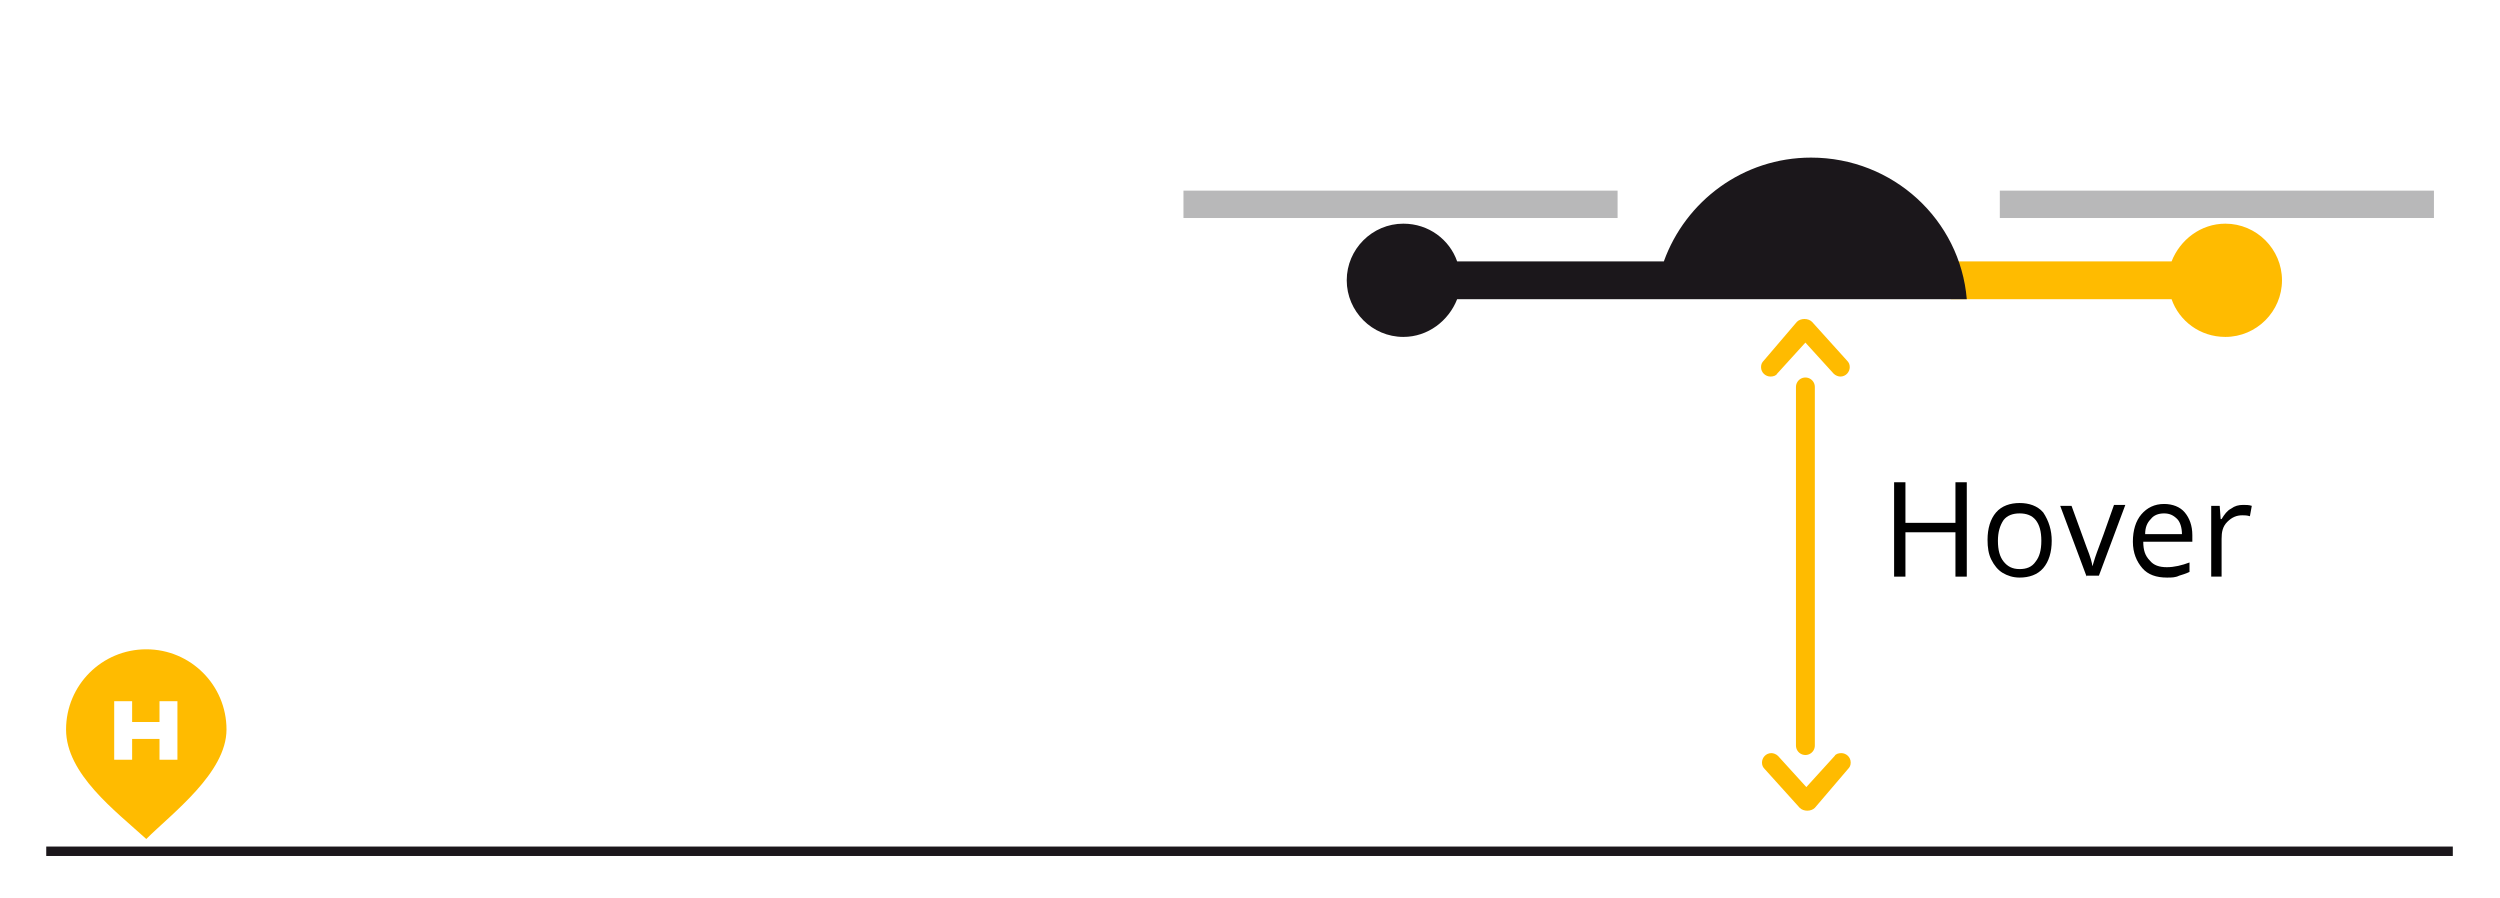
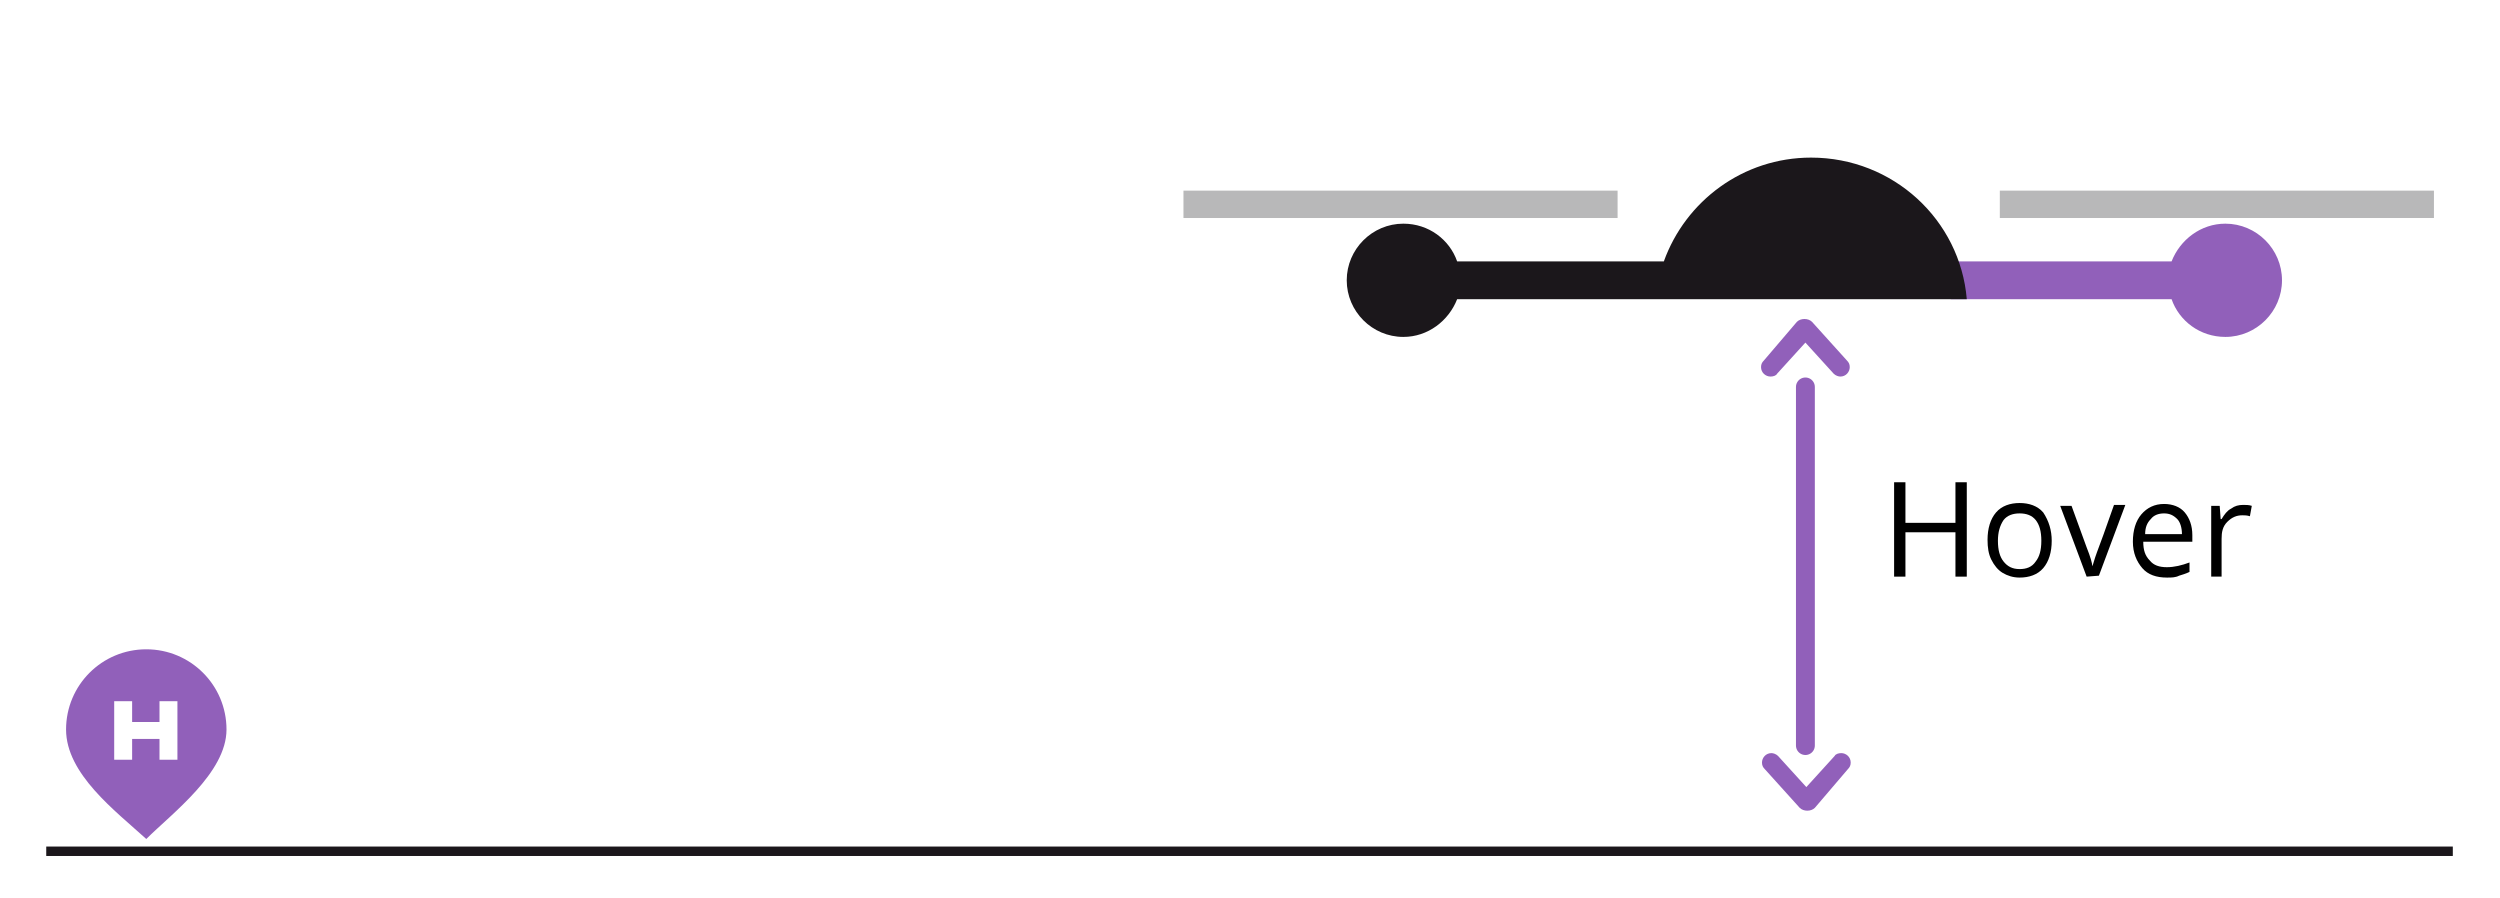
- <svg xmlns="http://www.w3.org/2000/svg" version="1.1" id="Ebene_1" x="0px" y="0px" viewBox="-9 23.6 264.9 95.1" style="enable-background:new -9 23.6 264.9 95.1;" xml:space="preserve">
+ <svg xmlns="http://www.w3.org/2000/svg" version="1.1" id="Ebene_1" x="0px" y="0px" viewBox="0 0 264.9 95.1" style="enable-background:new 0 0 264.9 95.1;" xml:space="preserve">
  <style type="text/css">
- 	.st0{fill:#FFBB00;}
+ 	.st0{fill:#9160BA;}
	.st1{fill:#1B171B;}
	.st2{fill:#B8B8B9;}
	.st3{fill:none;}
	.st4{enable-background:new    ;}
- 	.st5{fill:none;stroke:#FFBB00;stroke-width:2;stroke-linecap:round;stroke-miterlimit:10;}
+ 	.st5{fill:none;stroke:#9160BA;stroke-width:2;stroke-linecap:round;stroke-miterlimit:10;}
	.st6{fill:none;stroke:#1B171B;stroke-miterlimit:10;}
</style>
  <g>
    <g>
      <g>
        <g>
-           <path class="st0" d="M226.8,47.3c-2.6,0-4.8,1.7-5.7,4h-23.4v4h23.4c0.8,2.3,3,4,5.7,4c3.3,0,6-2.7,6-6      C232.8,50,230.1,47.3,226.8,47.3z" />
-           <path class="st1" d="M182.9,40.3c-7.2,0-13.3,4.6-15.6,11h-21.9c-0.8-2.3-3-4-5.7-4c-3.3,0-6,2.7-6,6s2.7,6,6,6      c2.6,0,4.8-1.7,5.7-4h21h31.8h1.2C198.7,46.9,191.6,40.3,182.9,40.3z" />
+           <path class="st0" d="M235.8,23.7c-2.6,0-4.8,1.7-5.7,4h-23.4v4h23.4c0.8,2.3,3,4,5.7,4c3.3,0,6-2.7,6-6S239.1,23.7,235.8,23.7z" />
+           <path class="st1" d="M191.9,16.7c-7.2,0-13.3,4.6-15.6,11h-21.9c-0.8-2.3-3-4-5.7-4c-3.3,0-6,2.7-6,6s2.7,6,6,6      c2.6,0,4.8-1.7,5.7-4h21h31.8h1.2C207.7,23.3,200.6,16.7,191.9,16.7z" />
        </g>
-         <rect x="116.4" y="43.8" class="st2" width="46" height="2.9" />
-         <rect x="202.9" y="43.8" class="st2" width="46" height="2.9" />
+         <rect x="125.4" y="20.2" class="st2" width="46" height="2.9" />
+         <rect x="211.9" y="20.2" class="st2" width="46" height="2.9" />
      </g>
-       <rect x="190.4" y="74.1" class="st3" width="67.5" height="13.5" />
+       <rect x="199.4" y="50.5" class="st3" width="67.5" height="13.5" />
      <g class="st4">
-         <path d="M199.4,84.7h-1.2V80h-5.3v4.7h-1.2v-10h1.2V79h5.3v-4.3h1.2V84.7z" />
-         <path d="M208.4,80.9c0,1.2-0.3,2.2-0.9,2.9c-0.6,0.7-1.5,1-2.5,1c-0.7,0-1.3-0.2-1.8-0.5s-0.9-0.8-1.2-1.4     c-0.3-0.6-0.4-1.3-0.4-2.1c0-1.2,0.3-2.2,0.9-2.9c0.6-0.7,1.5-1,2.5-1s1.9,0.3,2.5,1C208.1,78.8,208.4,79.8,208.4,80.9z      M202.7,80.9c0,1,0.2,1.7,0.6,2.2c0.4,0.5,0.9,0.8,1.7,0.8c0.7,0,1.3-0.2,1.7-0.8c0.4-0.5,0.6-1.2,0.6-2.2s-0.2-1.7-0.6-2.2     c-0.4-0.5-1-0.7-1.7-0.7c-0.7,0-1.3,0.2-1.7,0.7C202.9,79.3,202.7,80,202.7,80.9z" />
-         <path d="M212.1,84.7l-2.8-7.5h1.2l1.6,4.4c0.4,1,0.6,1.7,0.6,2l0,0c0.1-0.2,0.2-0.7,0.5-1.5s0.9-2.4,1.8-5h1.2l-2.8,7.5h-1.3     V84.7z" />
-         <path d="M220.6,84.8c-1.1,0-2-0.3-2.6-1s-1-1.6-1-2.8c0-1.2,0.3-2.2,0.9-2.9c0.6-0.7,1.4-1.1,2.4-1.1c0.9,0,1.7,0.3,2.2,0.9     s0.8,1.4,0.8,2.4V81h-5.2c0,0.9,0.2,1.5,0.7,2c0.4,0.5,1,0.7,1.8,0.7c0.8,0,1.6-0.2,2.4-0.5v1c-0.4,0.2-0.8,0.3-1.1,0.4     C221.5,84.8,221.1,84.8,220.6,84.8z M220.3,78c-0.6,0-1.1,0.2-1.4,0.6c-0.4,0.4-0.6,0.9-0.6,1.6h3.9c0-0.7-0.2-1.3-0.5-1.6     C221.3,78.2,220.9,78,220.3,78z" />
-         <path d="M228.7,77.1c0.3,0,0.6,0,0.9,0.1l-0.2,1.1c-0.3-0.1-0.6-0.1-0.8-0.1c-0.6,0-1.1,0.2-1.6,0.7s-0.6,1.1-0.6,1.8v4h-1.1     v-7.5h0.9l0.1,1.4h0.1c0.3-0.5,0.6-0.9,1-1.1C227.8,77.2,228.2,77.1,228.7,77.1z" />
+         <path d="M208.4,61.1h-1.2v-4.7h-5.3v4.7h-1.2v-10h1.2v4.3h5.3v-4.3h1.2V61.1z" />
+         <path d="M217.4,57.3c0,1.2-0.3,2.2-0.9,2.9c-0.6,0.7-1.5,1-2.5,1c-0.7,0-1.3-0.2-1.8-0.5s-0.9-0.8-1.2-1.4s-0.4-1.3-0.4-2.1     c0-1.2,0.3-2.2,0.9-2.9c0.6-0.7,1.5-1,2.5-1s1.9,0.3,2.5,1C217.1,55.2,217.4,56.2,217.4,57.3z M211.7,57.3c0,1,0.2,1.7,0.6,2.2     c0.4,0.5,0.9,0.8,1.7,0.8c0.7,0,1.3-0.2,1.7-0.8c0.4-0.5,0.6-1.2,0.6-2.2s-0.2-1.7-0.6-2.2c-0.4-0.5-1-0.7-1.7-0.7     s-1.3,0.2-1.7,0.7C211.9,55.7,211.7,56.4,211.7,57.3z" />
+         <path d="M221.1,61.1l-2.8-7.5h1.2l1.6,4.4c0.4,1,0.6,1.7,0.6,2l0,0c0.1-0.2,0.2-0.7,0.5-1.5s0.9-2.4,1.8-5h1.2l-2.8,7.5     L221.1,61.1L221.1,61.1z" />
+         <path d="M229.6,61.2c-1.1,0-2-0.3-2.6-1s-1-1.6-1-2.8c0-1.2,0.3-2.2,0.9-2.9c0.6-0.7,1.4-1.1,2.4-1.1c0.9,0,1.7,0.3,2.2,0.9     s0.8,1.4,0.8,2.4v0.7h-5.2c0,0.9,0.2,1.5,0.7,2c0.4,0.5,1,0.7,1.8,0.7s1.6-0.2,2.4-0.5v1c-0.4,0.2-0.8,0.3-1.1,0.4     C230.5,61.2,230.1,61.2,229.6,61.2z M229.3,54.4c-0.6,0-1.1,0.2-1.4,0.6c-0.4,0.4-0.6,0.9-0.6,1.6h3.9c0-0.7-0.2-1.3-0.5-1.6     C230.3,54.6,229.9,54.4,229.3,54.4z" />
+         <path d="M237.7,53.5c0.3,0,0.6,0,0.9,0.1l-0.2,1.1c-0.3-0.1-0.6-0.1-0.8-0.1c-0.6,0-1.1,0.2-1.6,0.7s-0.6,1.1-0.6,1.8v4h-1.1     v-7.5h0.9l0.1,1.4h0.1c0.3-0.5,0.6-0.9,1-1.1C236.8,53.6,237.2,53.5,237.7,53.5z" />
      </g>
      <g>
-         <path class="st0" d="M186.8,105.1L186.8,105.1c0.2-0.2,0.3-0.4,0.3-0.7c0-0.6-0.5-1-1-1c-0.3,0-0.6,0.1-0.7,0.3l0,0l-3,3.3     l-3-3.3l0,0c-0.2-0.2-0.5-0.3-0.7-0.3c-0.6,0-1,0.5-1,1c0,0.3,0.1,0.5,0.3,0.7l0,0l3.7,4.1c0.2,0.2,0.5,0.3,0.8,0.3     c0.3,0,0.6-0.1,0.8-0.3L186.8,105.1z" />
-         <path class="st0" d="M177.9,61.8L177.9,61.8c-0.2,0.2-0.3,0.4-0.3,0.7c0,0.6,0.5,1,1,1c0.3,0,0.6-0.1,0.7-0.3l0,0l3-3.3l3,3.3     l0,0c0.2,0.2,0.5,0.3,0.7,0.3c0.6,0,1-0.5,1-1c0-0.3-0.1-0.5-0.3-0.7l0,0l-3.7-4.1c-0.2-0.2-0.5-0.3-0.8-0.3s-0.6,0.1-0.8,0.3     L177.9,61.8z" />
-         <line class="st5" x1="182.3" y1="64.6" x2="182.3" y2="102.6" />
+         <path class="st0" d="M195.8,81.5L195.8,81.5c0.2-0.2,0.3-0.4,0.3-0.7c0-0.6-0.5-1-1-1c-0.3,0-0.6,0.1-0.7,0.3l0,0l-3,3.3l-3-3.3     l0,0c-0.2-0.2-0.5-0.3-0.7-0.3c-0.6,0-1,0.5-1,1c0,0.3,0.1,0.5,0.3,0.7l0,0l3.7,4.1c0.2,0.2,0.5,0.3,0.8,0.3s0.6-0.1,0.8-0.3     L195.8,81.5z" />
+         <path class="st0" d="M186.9,38.2L186.9,38.2c-0.2,0.2-0.3,0.4-0.3,0.7c0,0.6,0.5,1,1,1c0.3,0,0.6-0.1,0.7-0.3l0,0l3-3.3l3,3.3     l0,0c0.2,0.2,0.5,0.3,0.7,0.3c0.6,0,1-0.5,1-1c0-0.3-0.1-0.5-0.3-0.7l0,0l-3.7-4.1c-0.2-0.2-0.5-0.3-0.8-0.3s-0.6,0.1-0.8,0.3     L186.9,38.2z" />
+         <line class="st5" x1="191.3" y1="41" x2="191.3" y2="79" />
      </g>
-       <line class="st6" x1="-4.1" y1="113.8" x2="250.9" y2="113.8" />
+       <line class="st6" x1="4.9" y1="90.2" x2="259.9" y2="90.2" />
    </g>
-     <path class="st0" d="M6.5,92.4c-4.7,0-8.5,3.8-8.5,8.5s5.2,8.6,8.5,11.6c2.7-2.7,8.5-7,8.5-11.6C15,96.2,11.2,92.4,6.5,92.4z    M9.8,104.1H7.9v-2.2H5v2.2H3.1v-6.2H5v2.2h2.9v-2.2h1.9V104.1z" />
+     <path class="st0" d="M15.5,68.8c-4.7,0-8.5,3.8-8.5,8.5s5.2,8.6,8.5,11.6c2.7-2.7,8.5-7,8.5-11.6C24,72.6,20.2,68.8,15.5,68.8z    M18.8,80.5h-1.9v-2.2H14v2.2h-1.9v-6.2H14v2.2h2.9v-2.2h1.9V80.5z" />
  </g>
</svg>
